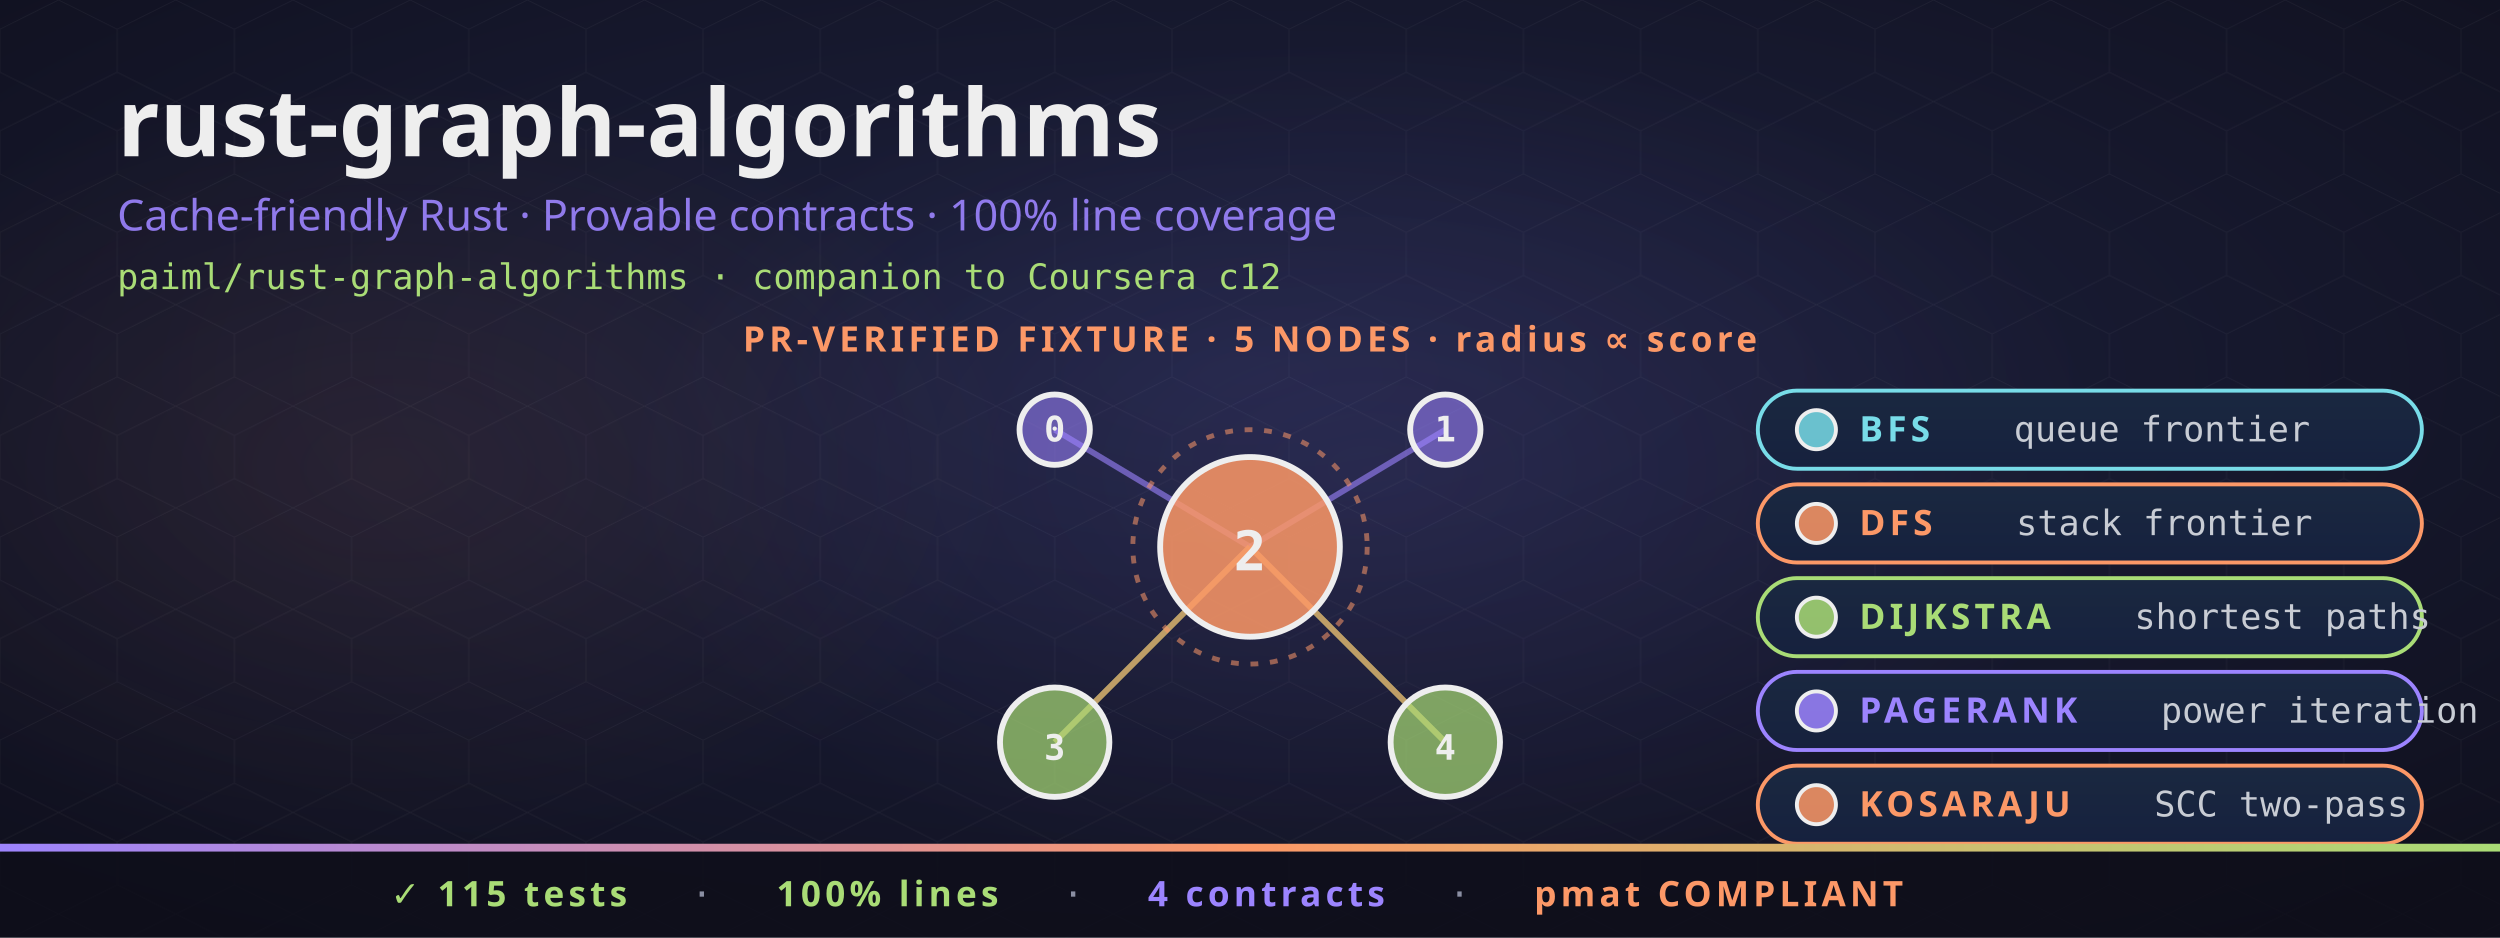
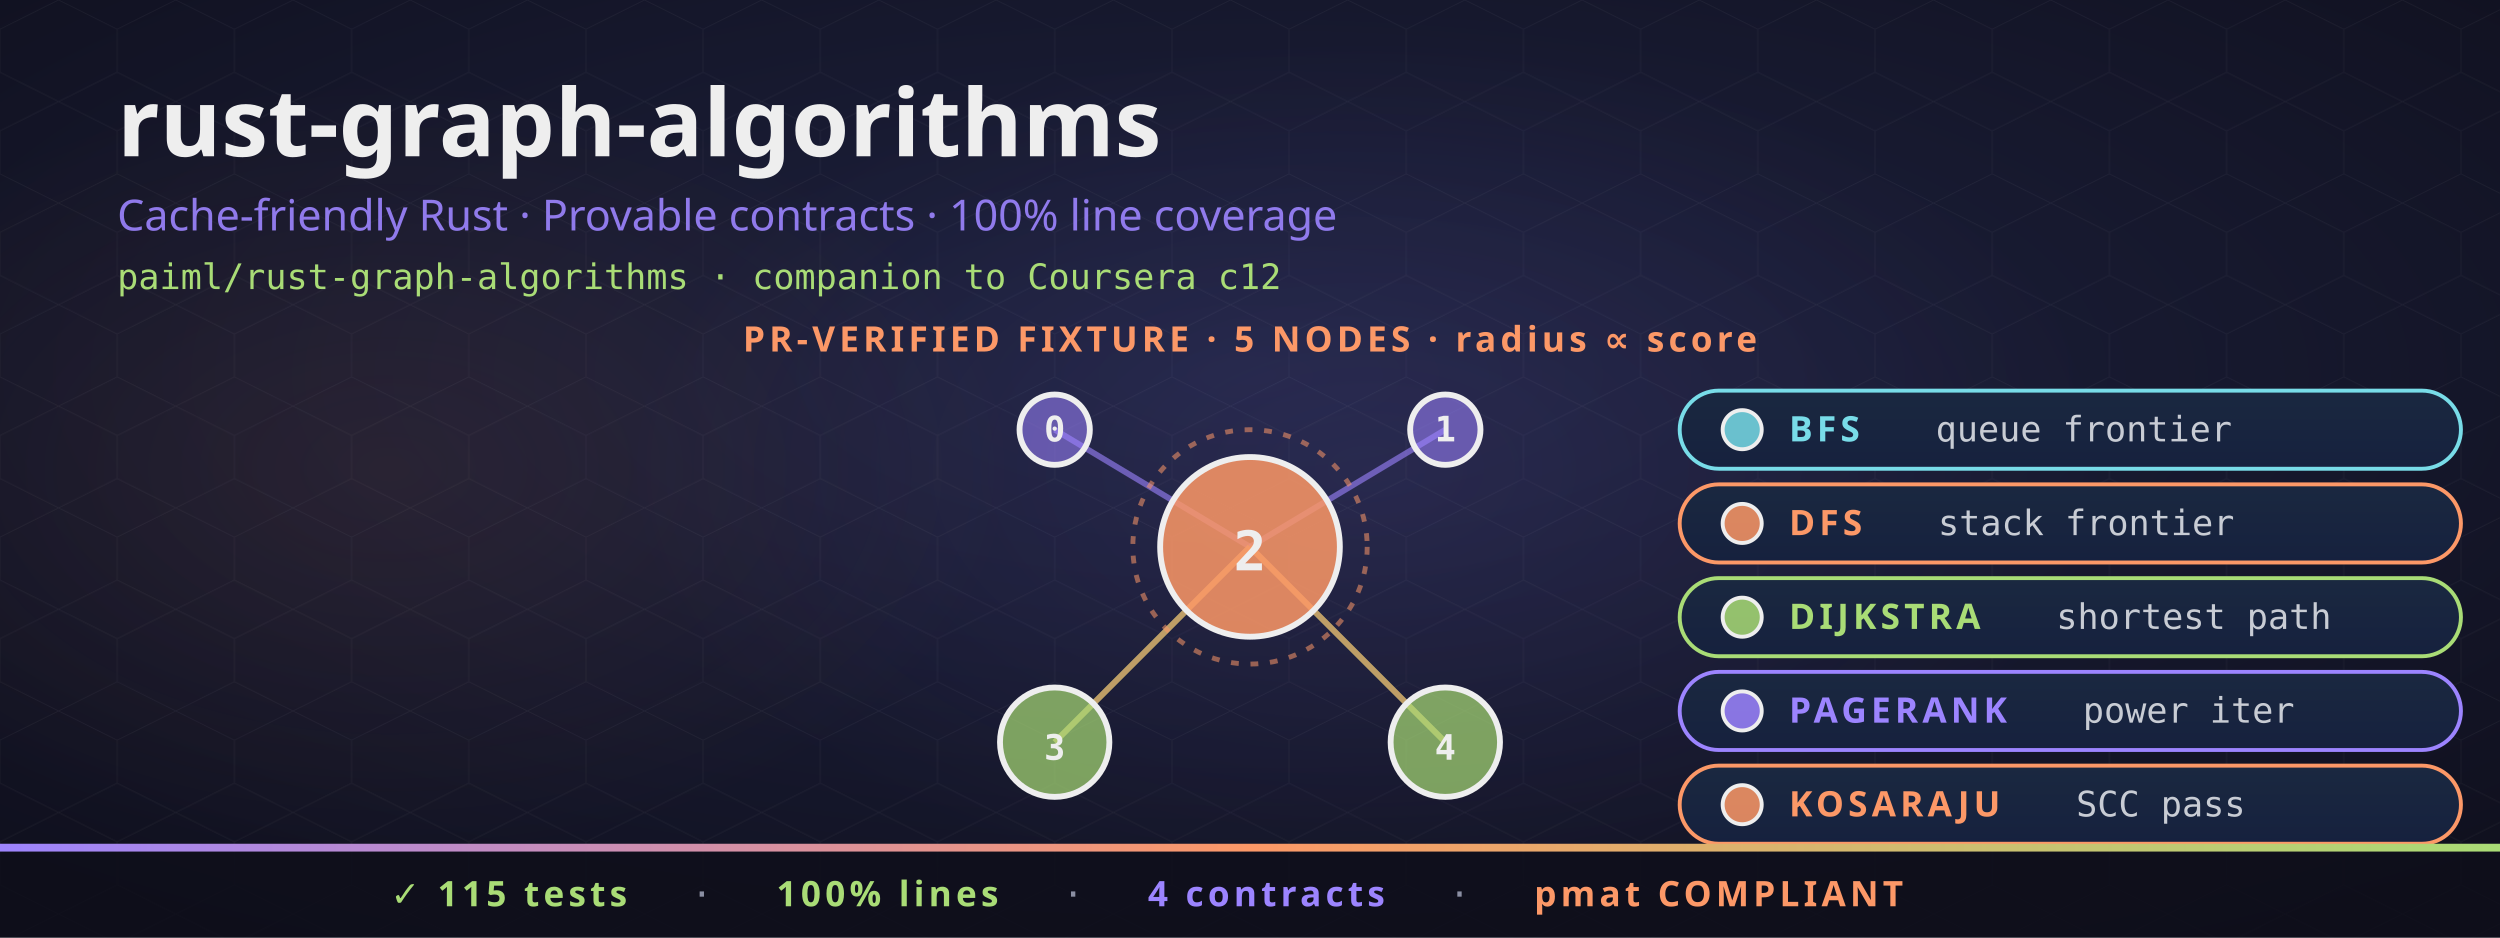
<svg xmlns="http://www.w3.org/2000/svg" viewBox="0 0 1280 480" width="1280" height="480">
  <defs>
    <style>
    .h { font-family: 'Segoe UI', 'Helvetica Neue', sans-serif; }
    .m { font-family: 'Cascadia Code', 'Fira Code', monospace; }
    .label { font-family: 'Segoe UI', sans-serif; letter-spacing: 0.12em; }
  </style>
    <radialGradient id="bg" cx="50%" cy="40%" r="80%">
      <stop offset="0%" stop-color="#1e2240" />
      <stop offset="100%" stop-color="#0e0e1a" />
    </radialGradient>
    <pattern id="hex" width="60" height="52" patternUnits="userSpaceOnUse">
      <path d="M30 0 L60 15 L60 37 L30 52 L0 37 L0 15 Z" fill="none" stroke="#fff" stroke-width="0.4" opacity="0.05" />
    </pattern>
    <radialGradient id="zone-cool" cx="50%" cy="50%" r="50%">
      <stop offset="0%" stop-color="#9c84ff" stop-opacity="0.10" />
      <stop offset="100%" stop-color="#9c84ff" stop-opacity="0" />
    </radialGradient>
    <radialGradient id="zone-warm" cx="50%" cy="50%" r="50%">
      <stop offset="0%" stop-color="#fc9867" stop-opacity="0.08" />
      <stop offset="100%" stop-color="#fc9867" stop-opacity="0" />
    </radialGradient>
    <linearGradient id="bar-accent" x1="0" y1="0" x2="1" y2="0">
      <stop offset="0%" stop-color="#9c84ff" />
      <stop offset="50%" stop-color="#fc9867" />
      <stop offset="100%" stop-color="#a9dc76" />
    </linearGradient>
    <linearGradient id="card-chip" x1="0" y1="0" x2="0" y2="1">
      <stop offset="0%" stop-color="#1a2840" />
      <stop offset="100%" stop-color="#16213e" />
    </linearGradient>
  </defs>
  <rect width="1280" height="480" fill="url(#bg)" />
  <rect width="1280" height="480" fill="url(#hex)" />
  <ellipse cx="700" cy="240" rx="380" ry="220" fill="url(#zone-cool)" />
  <ellipse cx="200" cy="240" rx="320" ry="200" fill="url(#zone-warm)" />
  <g id="title-row">
    <text x="60" y="80" class="h" font-size="48" font-weight="700" fill="#eeeeee">rust-graph-algorithms</text>
    <text x="60" y="118" class="h" font-size="22" fill="#9c84ff" opacity="0.9">Cache-friendly Rust · Provable contracts · 100% line coverage</text>
    <text x="60" y="148" class="m" font-size="18" fill="#a9dc76">paiml/rust-graph-algorithms · companion to Coursera c12</text>
  </g>
  <g id="graph-illustration">
    <line x1="540" y1="220" x2="640" y2="280" stroke="#9c84ff" stroke-width="3" opacity="0.6" />
    <line x1="740" y1="220" x2="640" y2="280" stroke="#9c84ff" stroke-width="3" opacity="0.6" />
    <line x1="640" y1="280" x2="540" y2="380" stroke="#a9dc76" stroke-width="3" opacity="0.7" />
    <line x1="640" y1="280" x2="740" y2="380" stroke="#a9dc76" stroke-width="3" opacity="0.7" />
    <line x1="540" y1="380" x2="640" y2="280" stroke="#fc9867" stroke-width="3" opacity="0.5" />
    <line x1="740" y1="380" x2="640" y2="280" stroke="#fc9867" stroke-width="3" opacity="0.5" />
    <circle cx="540" cy="220" r="18" fill="#9c84ff" fill-opacity="0.55" stroke="#eeeeee" stroke-width="3" />
    <text x="540" y="226" text-anchor="middle" class="m" font-size="18" font-weight="700" fill="#eeeeee">0</text>
    <circle cx="740" cy="220" r="18" fill="#9c84ff" fill-opacity="0.55" stroke="#eeeeee" stroke-width="3" />
    <text x="740" y="226" text-anchor="middle" class="m" font-size="18" font-weight="700" fill="#eeeeee">1</text>
    <circle cx="640" cy="280" r="60" fill="none" stroke="#fc9867" stroke-width="2.5" stroke-dasharray="4 6" opacity="0.55" />
    <circle cx="640" cy="280" r="46" fill="#fc9867" fill-opacity="0.85" stroke="#eeeeee" stroke-width="3" />
    <text x="640" y="292" text-anchor="middle" class="m" font-size="28" font-weight="700" fill="#eeeeee">2</text>
    <circle cx="540" cy="380" r="28" fill="#a9dc76" fill-opacity="0.7" stroke="#eeeeee" stroke-width="3" />
    <text x="540" y="389" text-anchor="middle" class="m" font-size="18" font-weight="700" fill="#eeeeee">3</text>
    <circle cx="740" cy="380" r="28" fill="#a9dc76" fill-opacity="0.7" stroke="#eeeeee" stroke-width="3" />
    <text x="740" y="389" text-anchor="middle" class="m" font-size="18" font-weight="700" fill="#eeeeee">4</text>
    <text x="640" y="180" text-anchor="middle" class="label" font-size="18" font-weight="600" fill="#fc9867">PR-VERIFIED FIXTURE · 5 NODES · radius ∝ score</text>
  </g>
  <g id="algo-chips">
-     <rect x="900" y="200" width="340" height="40" rx="20" fill="url(#card-chip)" stroke="#78dce8" stroke-width="2" />
-     <circle cx="930" cy="220" r="10" fill="#78dce8" fill-opacity="0.85" stroke="#eeeeee" stroke-width="2" />
-     <text x="952" y="226" class="m" font-size="18" fill="#c8ccd4">
+     <rect x="860" y="200" width="400" height="40" rx="20" fill="url(#card-chip)" stroke="#78dce8" stroke-width="2" />
+     <circle cx="892" cy="220" r="10" fill="#78dce8" fill-opacity="0.85" stroke="#eeeeee" stroke-width="2" />
+     <text x="916" y="226" class="m" font-size="18" fill="#c8ccd4">
      <tspan class="label" font-weight="700" fill="#78dce8">BFS</tspan>
-       <tspan dx="32">queue frontier</tspan>
+       <tspan dx="28">queue frontier</tspan>
    </text>
-     <rect x="900" y="248" width="340" height="40" rx="20" fill="url(#card-chip)" stroke="#fc9867" stroke-width="2" />
-     <circle cx="930" cy="268" r="10" fill="#fc9867" fill-opacity="0.85" stroke="#eeeeee" stroke-width="2" />
-     <text x="952" y="274" class="m" font-size="18" fill="#c8ccd4">
+     <rect x="860" y="248" width="400" height="40" rx="20" fill="url(#card-chip)" stroke="#fc9867" stroke-width="2" />
+     <circle cx="892" cy="268" r="10" fill="#fc9867" fill-opacity="0.85" stroke="#eeeeee" stroke-width="2" />
+     <text x="916" y="274" class="m" font-size="18" fill="#c8ccd4">
      <tspan class="label" font-weight="700" fill="#fc9867">DFS</tspan>
-       <tspan dx="32">stack frontier</tspan>
+       <tspan dx="28">stack frontier</tspan>
    </text>
-     <rect x="900" y="296" width="340" height="40" rx="20" fill="url(#card-chip)" stroke="#a9dc76" stroke-width="2" />
-     <circle cx="930" cy="316" r="10" fill="#a9dc76" fill-opacity="0.85" stroke="#eeeeee" stroke-width="2" />
-     <text x="952" y="322" class="m" font-size="18" fill="#c8ccd4">
+     <rect x="860" y="296" width="400" height="40" rx="20" fill="url(#card-chip)" stroke="#a9dc76" stroke-width="2" />
+     <circle cx="892" cy="316" r="10" fill="#a9dc76" fill-opacity="0.85" stroke="#eeeeee" stroke-width="2" />
+     <text x="916" y="322" class="m" font-size="18" fill="#c8ccd4">
      <tspan class="label" font-weight="700" fill="#a9dc76">DIJKSTRA</tspan>
-       <tspan dx="32">shortest paths</tspan>
+       <tspan dx="28">shortest path</tspan>
    </text>
-     <rect x="900" y="344" width="340" height="40" rx="20" fill="url(#card-chip)" stroke="#9c84ff" stroke-width="2" />
-     <circle cx="930" cy="364" r="10" fill="#9c84ff" fill-opacity="0.85" stroke="#eeeeee" stroke-width="2" />
-     <text x="952" y="370" class="m" font-size="18" fill="#c8ccd4">
+     <rect x="860" y="344" width="400" height="40" rx="20" fill="url(#card-chip)" stroke="#9c84ff" stroke-width="2" />
+     <circle cx="892" cy="364" r="10" fill="#9c84ff" fill-opacity="0.85" stroke="#eeeeee" stroke-width="2" />
+     <text x="916" y="370" class="m" font-size="18" fill="#c8ccd4">
      <tspan class="label" font-weight="700" fill="#9c84ff">PAGERANK</tspan>
-       <tspan dx="32">power iteration</tspan>
+       <tspan dx="28">power iter</tspan>
    </text>
-     <rect x="900" y="392" width="340" height="40" rx="20" fill="url(#card-chip)" stroke="#fc9867" stroke-width="2" />
-     <circle cx="930" cy="412" r="10" fill="#fc9867" fill-opacity="0.85" stroke="#eeeeee" stroke-width="2" />
-     <text x="952" y="418" class="m" font-size="18" fill="#c8ccd4">
+     <rect x="860" y="392" width="400" height="40" rx="20" fill="url(#card-chip)" stroke="#fc9867" stroke-width="2" />
+     <circle cx="892" cy="412" r="10" fill="#fc9867" fill-opacity="0.85" stroke="#eeeeee" stroke-width="2" />
+     <text x="916" y="418" class="m" font-size="18" fill="#c8ccd4">
      <tspan class="label" font-weight="700" fill="#fc9867">KOSARAJU</tspan>
-       <tspan dx="32">SCC two-pass</tspan>
+       <tspan dx="28">SCC pass</tspan>
    </text>
  </g>
  <g id="stats-strip">
    <rect x="0" y="436" width="1280" height="44" fill="#0e0e1a" opacity="0.85" />
    <rect x="0" y="432" width="1280" height="4" fill="url(#bar-accent)" />
    <text x="200" y="464" class="m" font-size="18" fill="#eeeeee">
      <tspan class="label" font-weight="700" fill="#a9dc76">✓ 115 tests</tspan>
      <tspan dx="22" fill="#8b8fa3">·</tspan>
      <tspan dx="22" class="label" font-weight="700" fill="#a9dc76">100% lines</tspan>
      <tspan dx="22" fill="#8b8fa3">·</tspan>
      <tspan dx="22" class="label" font-weight="700" fill="#9c84ff">4 contracts</tspan>
      <tspan dx="22" fill="#8b8fa3">·</tspan>
      <tspan dx="22" class="label" font-weight="700" fill="#fc9867">pmat COMPLIANT</tspan>
    </text>
  </g>
</svg>
